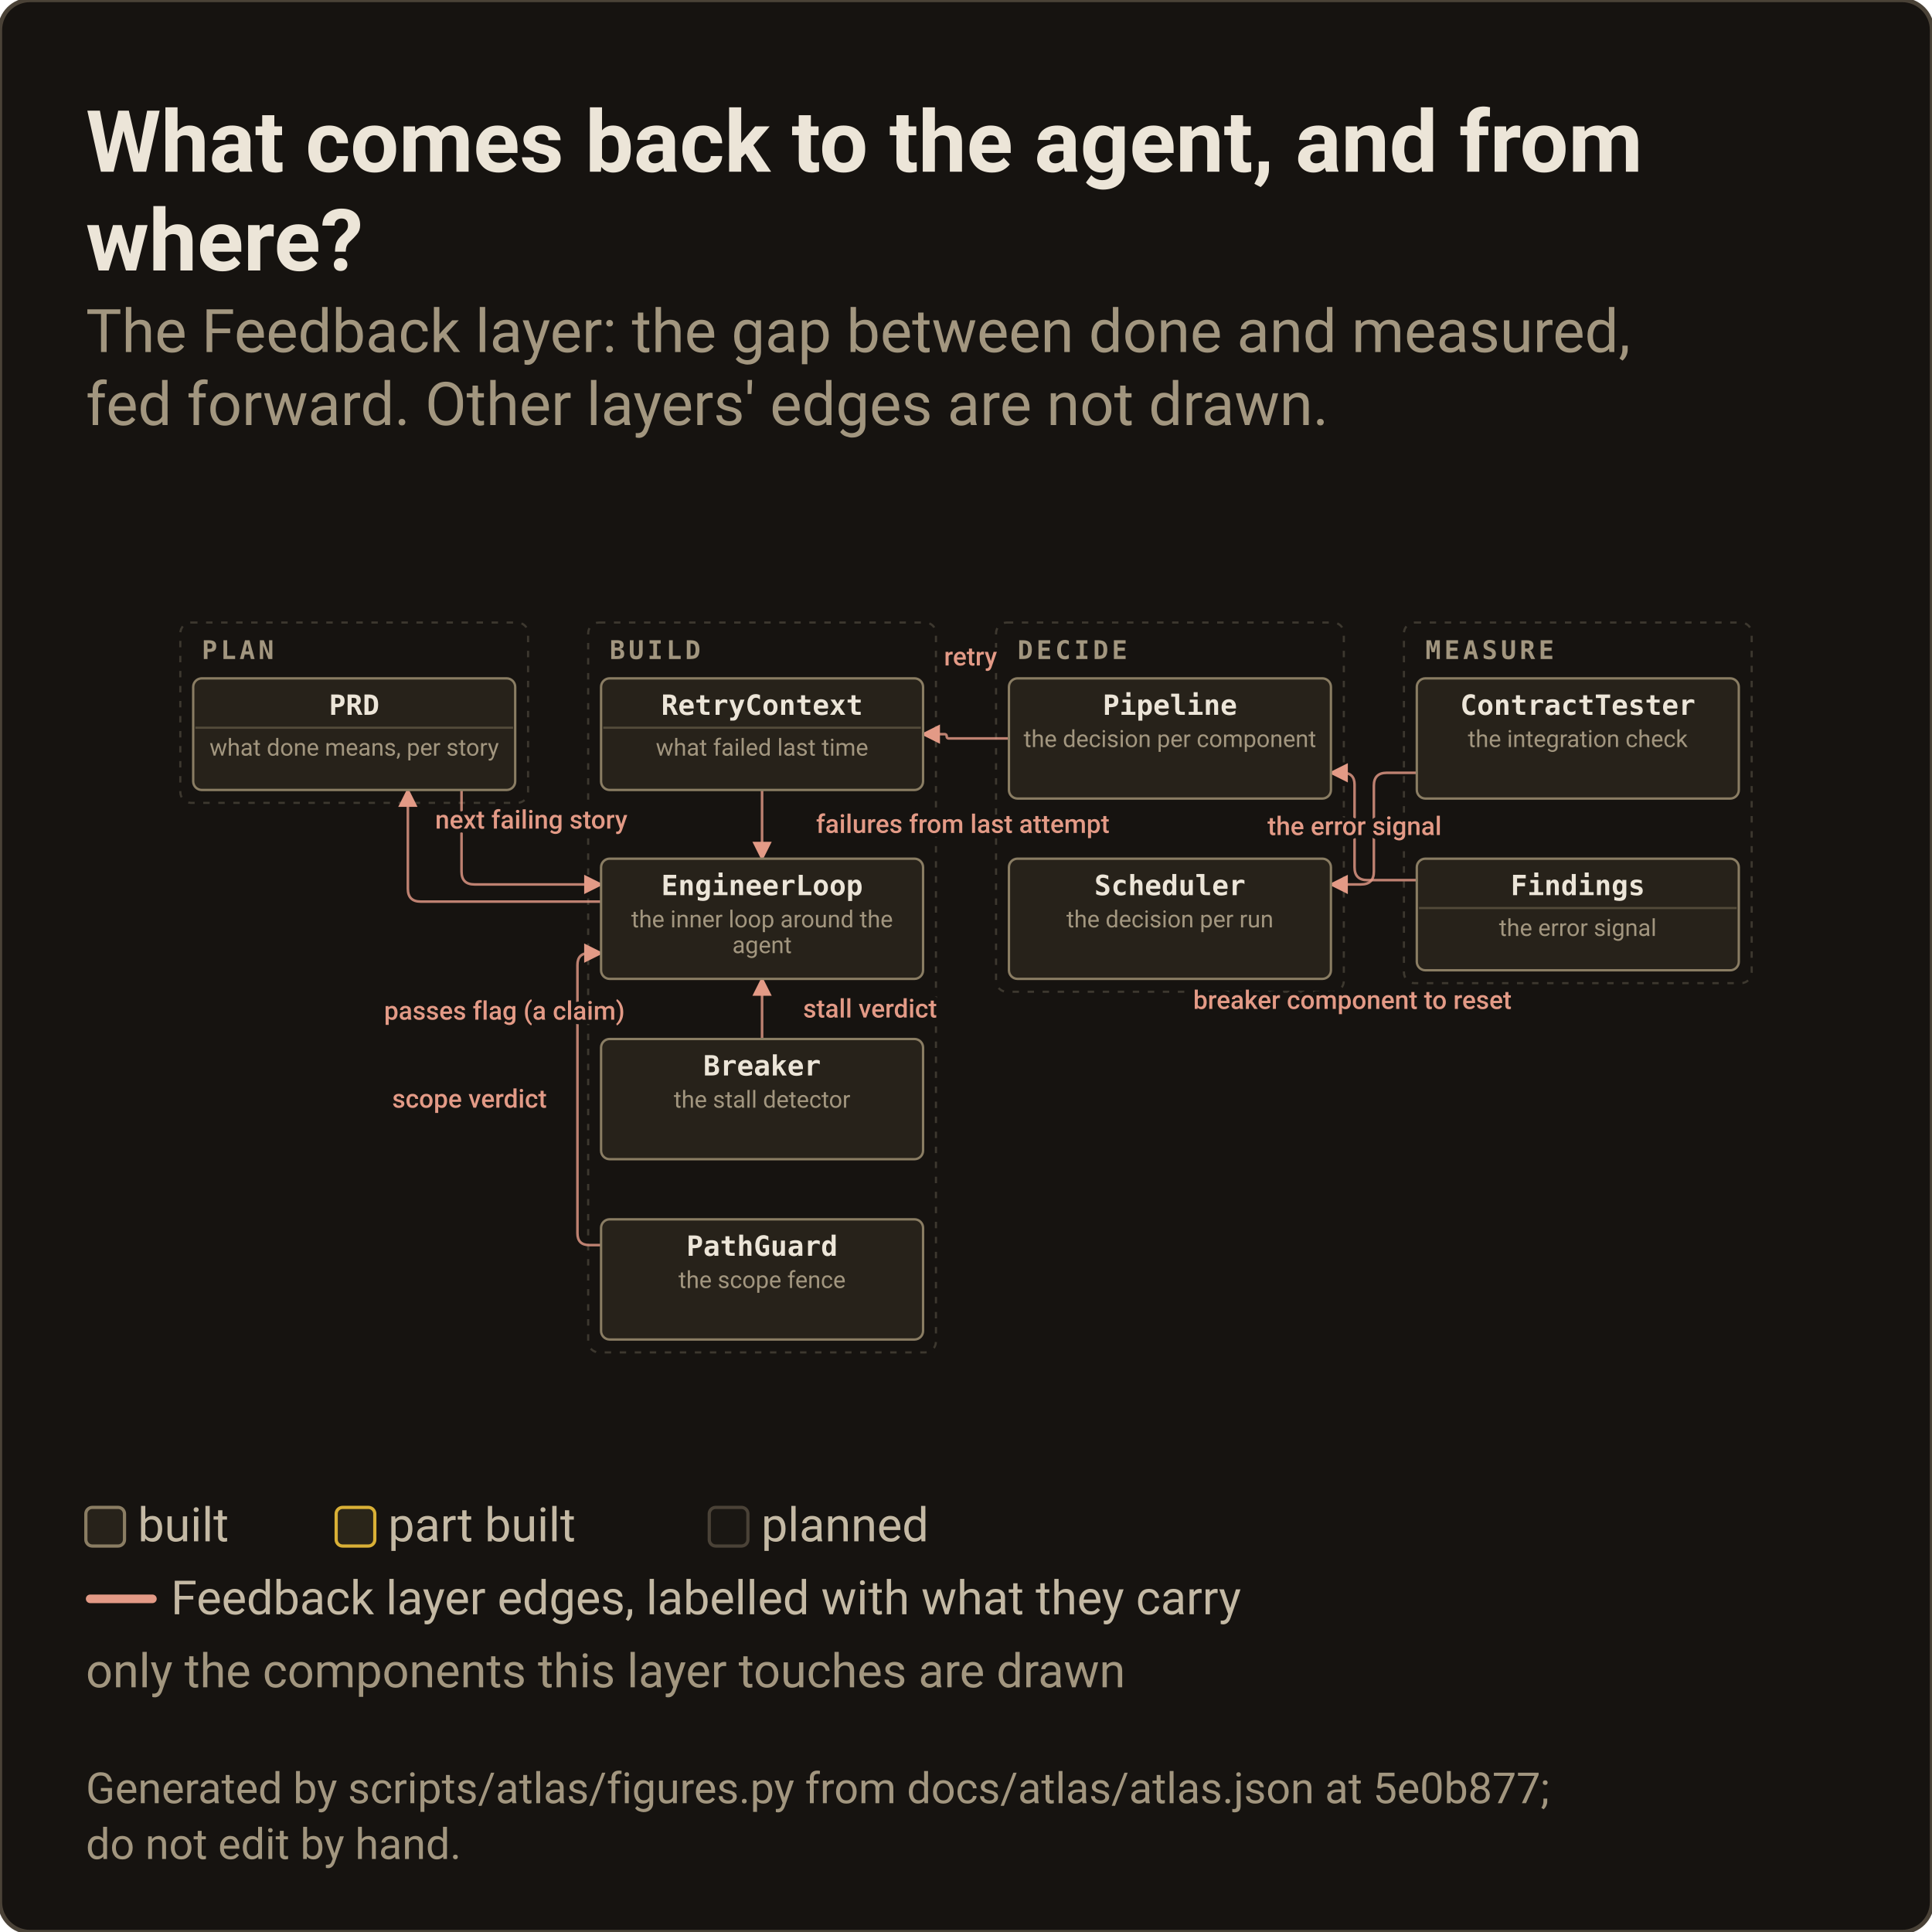
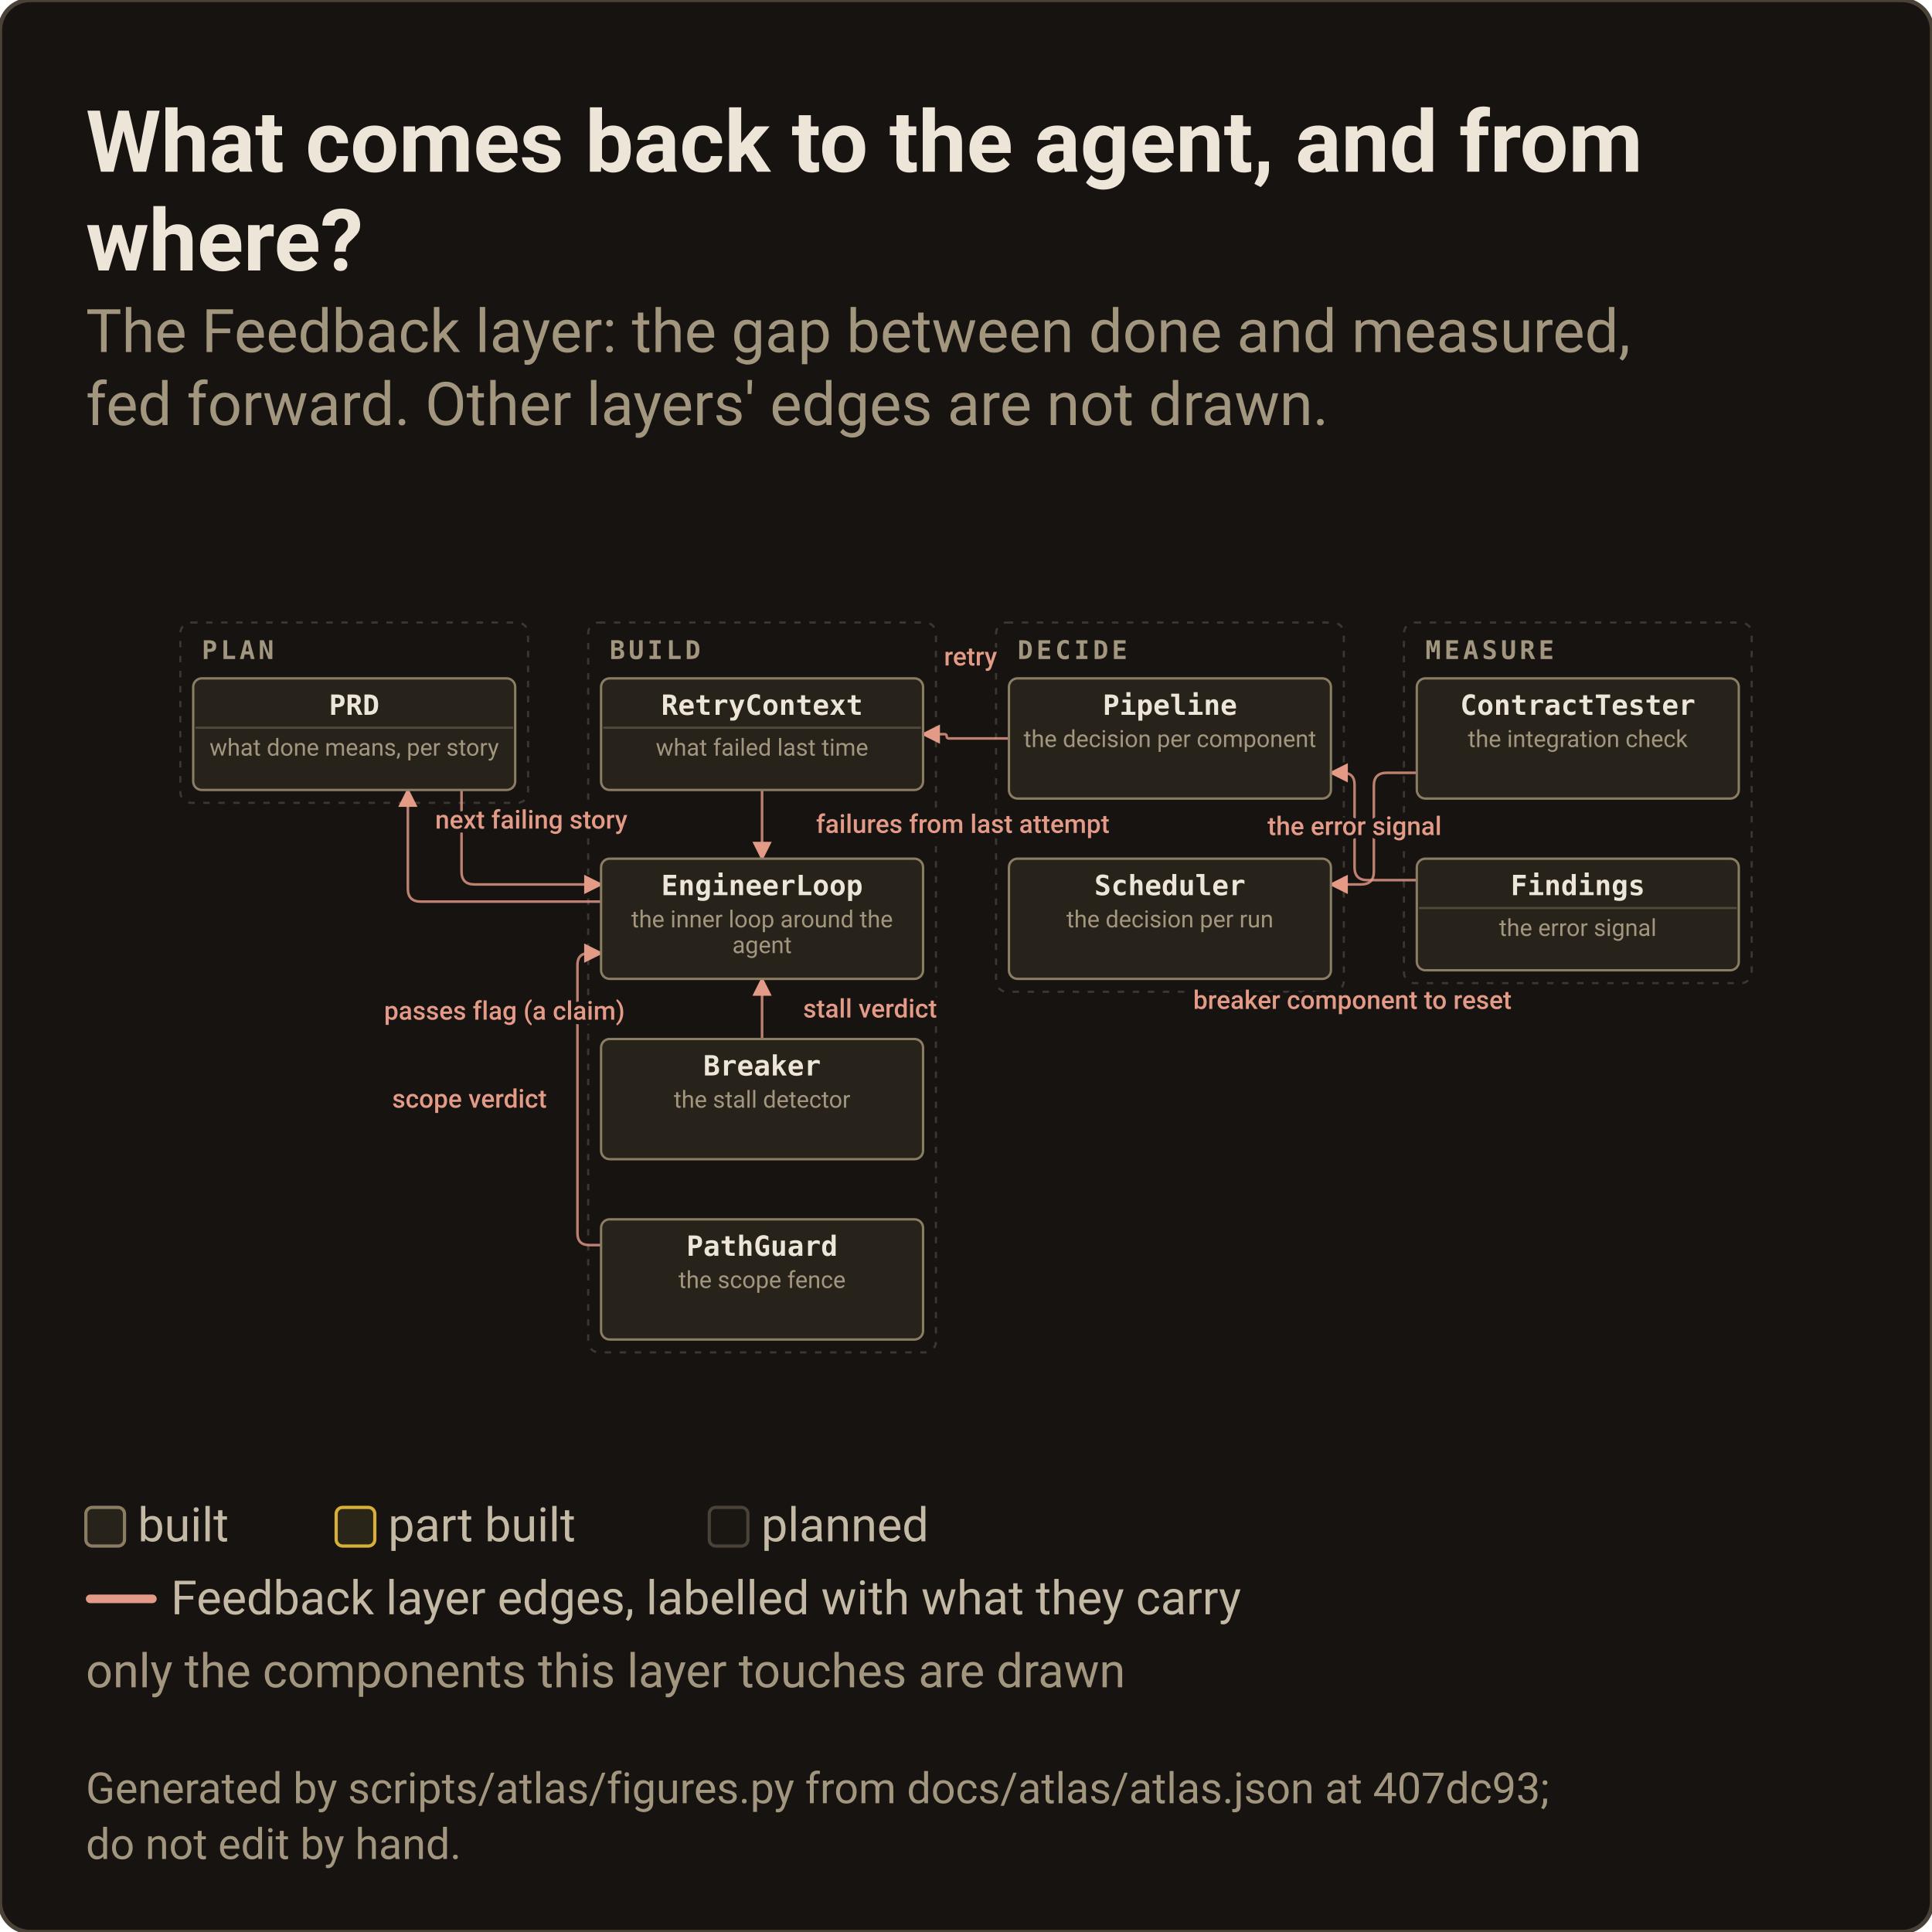
<svg xmlns="http://www.w3.org/2000/svg" width="900" height="900" viewBox="0 0 900 900" role="img" aria-label="Feedback layer of the kstrl system map">
  <rect x="0" y="0" width="900" height="900" rx="14" fill="#161310" stroke="#4A4237" stroke-width="2" />
  <text x="40.0" y="80.0" class="c0">What comes back to the agent, and from</text>
  <text x="40.0" y="126.0" class="c0">where?</text>
  <text x="40.0" y="164.0" class="c1">The Feedback layer: the gap between done and measured,</text>
  <text x="40.0" y="198.0" class="c1">fed forward. Other layers' edges are not drawn.</text>
  <svg id="map" x="76.0" y="216.0" width="748" height="464" viewBox="0 0 748 464" overflow="visible">
    <defs>
      <marker id="map-m-work" viewBox="0 0 8 8" refX="7" refY="4" markerUnits="userSpaceOnUse" markerWidth="9" markerHeight="9" orient="auto-start-reverse">
        <path d="M0,0 L8,4 L0,8 z" fill="#D9CDB2" />
      </marker>
      <marker id="map-m-measure" viewBox="0 0 8 8" refX="7" refY="4" markerUnits="userSpaceOnUse" markerWidth="9" markerHeight="9" orient="auto-start-reverse">
        <path d="M0,0 L8,4 L0,8 z" fill="#82A7BA" />
      </marker>
      <marker id="map-m-feedback" viewBox="0 0 8 8" refX="7" refY="4" markerUnits="userSpaceOnUse" markerWidth="9" markerHeight="9" orient="auto-start-reverse">
        <path d="M0,0 L8,4 L0,8 z" fill="#E39A86" />
      </marker>
      <marker id="map-m-operator" viewBox="0 0 8 8" refX="7" refY="4" markerUnits="userSpaceOnUse" markerWidth="9" markerHeight="9" orient="auto-start-reverse">
        <path d="M0,0 L8,4 L0,8 z" fill="#DD9BBD" />
      </marker>
      <marker id="map-m-trust" viewBox="0 0 8 8" refX="7" refY="4" markerUnits="userSpaceOnUse" markerWidth="9" markerHeight="9" orient="auto-start-reverse">
        <path d="M0,0 L8,4 L0,8 z" fill="#B48EC9" />
      </marker>
      <marker id="map-m-learn" viewBox="0 0 8 8" refX="7" refY="4" markerUnits="userSpaceOnUse" markerWidth="9" markerHeight="9" orient="auto-start-reverse">
        <path d="M0,0 L8,4 L0,8 z" fill="#86C9A9" />
      </marker>
      <marker id="map-m-record" viewBox="0 0 8 8" refX="7" refY="4" markerUnits="userSpaceOnUse" markerWidth="9" markerHeight="9" orient="auto-start-reverse">
        <path d="M0,0 L8,4 L0,8 z" fill="#B7C27C" />
      </marker>
      <marker id="map-m-change" viewBox="0 0 8 8" refX="7" refY="4" markerUnits="userSpaceOnUse" markerWidth="9" markerHeight="9" orient="auto-start-reverse">
        <path d="M0,0 L8,4 L0,8 z" fill="#E26D5A" />
      </marker>
      <marker id="map-m-reach" viewBox="0 0 8 8" refX="7" refY="4" markerUnits="userSpaceOnUse" markerWidth="9" markerHeight="9" orient="auto-start-reverse">
        <path d="M0,0 L8,4 L0,8 z" fill="#E5A84F" />
      </marker>
    </defs>
    <style>#map .node.quiet{opacity:.42}#map .node.planned{opacity:.5}#map .node.planned.quiet{opacity:.3}#map .node.meas .node__box{stroke:#82A7BA;stroke-width:2.2}#map .node.acts .node__box{stroke:#E5A84F;stroke-width:2.4}#map .node__ring{display:none;fill:none;stroke:#82A7BA;stroke-width:1.6}#map .node.meas .node__ring{display:inline}#map .flow.planned{opacity:.35}#map .flowlbl.planned{opacity:.5}#map .flow.off,#map .flowlbl.off{display:none}#map .flow.hot{opacity:1;stroke-opacity:1;stroke-width:2.6}#map .flowlbl.hot{opacity:1}</style>
    <rect x="8.0" y="74.0" width="162.0" height="84.0" rx="5" fill="none" stroke="#A2967F" stroke-opacity=".28" stroke-width="1" stroke-dasharray="3 4" />
    <text x="18.0" y="91.0" class="t1">PLAN</text>
    <rect x="198.0" y="74.0" width="162.0" height="340.0" rx="5" fill="none" stroke="#A2967F" stroke-opacity=".28" stroke-width="1" stroke-dasharray="3 4" />
    <text x="208.0" y="91.0" class="t1">BUILD</text>
    <rect x="388.0" y="74.0" width="162.0" height="172.0" rx="5" fill="none" stroke="#A2967F" stroke-opacity=".28" stroke-width="1" stroke-dasharray="3 4" />
    <text x="398.0" y="91.0" class="t1">DECIDE</text>
    <rect x="578.0" y="74.0" width="162.0" height="168.0" rx="5" fill="none" stroke="#A2967F" stroke-opacity=".28" stroke-width="1" stroke-dasharray="3 4" />
    <text x="588.0" y="91.0" class="t1">MEASURE</text>
    <g data-layer="flow">
      <path id="map-f15" class="flow build" data-edge="15" data-from="RetryContext" data-to="EngineerLoop" data-art="failures from last attempt" data-kind="build" data-layer="feedback" d="M 279.0 152.0 L 279.0 184.0" fill="none" stroke="#E39A86" stroke-opacity="0.82" stroke-width="1.2" stroke-linecap="round" marker-end="url(#map-m-feedback)" />
      <path id="map-f19" class="flow build" data-edge="19" data-from="PRD" data-to="EngineerLoop" data-art="next failing story" data-kind="build" data-layer="feedback" d="M 139.0 152.0 L 139.0 190.0 Q 139.0 196.0 145.0 196.0 L 204.0 196.0" fill="none" stroke="#E39A86" stroke-opacity="0.82" stroke-width="1.2" stroke-linecap="round" marker-end="url(#map-m-feedback)" />
      <path id="map-f20" class="flow build" data-edge="20" data-from="EngineerLoop" data-to="PRD" data-art="passes flag (a claim)" data-kind="build" data-layer="feedback" d="M 204.0 204.0 L 120.0 204.0 Q 114.0 204.0 114.0 198.0 L 114.0 152.0" fill="none" stroke="#E39A86" stroke-opacity="0.82" stroke-width="1.2" stroke-linecap="round" marker-end="url(#map-m-feedback)" />
      <path id="map-f21" class="flow build" data-edge="21" data-from="Breaker" data-to="EngineerLoop" data-art="stall verdict" data-kind="build" data-layer="feedback" d="M 279.0 268.0 L 279.0 240.0" fill="none" stroke="#E39A86" stroke-opacity="0.82" stroke-width="1.2" stroke-linecap="round" marker-end="url(#map-m-feedback)" />
      <path id="map-f22" class="flow build" data-edge="22" data-from="PathGuard" data-to="EngineerLoop" data-art="scope verdict" data-kind="build" data-layer="feedback" d="M 204.0 364.0 L 198.5 364.0 Q 193.0 364.0 193.0 358.5 L 193.0 233.5 Q 193.0 228.0 198.5 228.0 L 204.0 228.0" fill="none" stroke="#E39A86" stroke-opacity="0.82" stroke-width="1.2" stroke-linecap="round" marker-end="url(#map-m-feedback)" />
      <path id="map-f35" class="flow decide" data-edge="35" data-from="Findings" data-to="Pipeline" data-art="the error signal" data-kind="decide" data-layer="feedback" d="M 584.0 194.0 L 561.0 194.0 Q 555.0 194.0 555.0 188.0 L 555.0 149.5 Q 555.0 144.0 549.5 144.0 L 544.0 144.0" fill="none" stroke="#E39A86" stroke-opacity="0.82" stroke-width="1.2" stroke-linecap="round" marker-end="url(#map-m-feedback)" />
      <path id="map-f36" class="flow decide" data-edge="36" data-from="Pipeline" data-to="RetryContext" data-art="retry" data-kind="decide" data-layer="feedback" d="M 394.0 128.0 L 366.0 128.0 Q 365.0 128.0 365.0 127.0 L 365.0 127.0 Q 365.0 126.0 364.0 126.0 L 354.0 126.0" fill="none" stroke="#E39A86" stroke-opacity="0.82" stroke-width="1.2" stroke-linecap="round" marker-end="url(#map-m-feedback)" />
      <path id="map-f42" class="flow decide" data-edge="42" data-from="ContractTester" data-to="Scheduler" data-art="breaker component to reset" data-kind="decide" data-layer="feedback" d="M 584.0 144.0 L 570.0 144.0 Q 564.0 144.0 564.0 150.0 L 564.0 190.0 Q 564.0 196.0 558.0 196.0 L 544.0 196.0" fill="none" stroke="#E39A86" stroke-opacity="0.82" stroke-width="1.2" stroke-linecap="round" marker-end="url(#map-m-feedback)" />
    </g>
    <g class="node built" data-id="PRD" data-kind="store" data-state="built" data-region="plan" role="button" tabindex="0" aria-label="PRD, what done means, per story, built">
      <rect class="node__box" x="14.0" y="100.0" width="150.0" height="52.0" rx="4.0" fill="#27221A" stroke="#8A7D63" stroke-width="1.1" />
      <rect class="node__ring" x="17.0" y="103.0" width="144.0" height="46.0" rx="3.0" />
      <text x="89.0" y="117.0" class="t2">PRD</text>
      <line x1="15.0" y1="123.0" x2="163.0" y2="123.0" stroke="#8A7D63" stroke-opacity=".45" stroke-width="1" />
      <g data-layer="job">
        <text x="89.0" y="136.0" class="t3">what done means, per story</text>
      </g>
    </g>
    <g class="node built" data-id="RetryContext" data-kind="store" data-state="built" data-region="build" role="button" tabindex="0" aria-label="RetryContext, what failed last time, built">
      <rect class="node__box" x="204.0" y="100.0" width="150.0" height="52.0" rx="4.0" fill="#27221A" stroke="#8A7D63" stroke-width="1.1" />
      <rect class="node__ring" x="207.0" y="103.0" width="144.0" height="46.0" rx="3.0" />
      <text x="279.0" y="117.0" class="t2">RetryContext</text>
      <line x1="205.0" y1="123.0" x2="353.0" y2="123.0" stroke="#8A7D63" stroke-opacity=".45" stroke-width="1" />
      <g data-layer="job">
        <text x="279.0" y="136.0" class="t3">what failed last time</text>
      </g>
    </g>
    <g class="node built" data-id="EngineerLoop" data-kind="component" data-state="built" data-region="build" role="button" tabindex="0" aria-label="EngineerLoop, the inner loop around the agent, built">
      <rect class="node__box" x="204.0" y="184.0" width="150.0" height="56.0" rx="4.0" fill="#27221A" stroke="#8A7D63" stroke-width="1.1" />
      <rect class="node__ring" x="207.0" y="187.0" width="144.0" height="50.0" rx="3.0" />
      <text x="279.0" y="201.0" class="t2">EngineerLoop</text>
      <g data-layer="job">
        <text x="279.0" y="216.0" class="t3">the inner loop around the</text>
        <text x="279.0" y="228.0" class="t3">agent</text>
      </g>
    </g>
    <g class="node built" data-id="Breaker" data-kind="component" data-state="built" data-region="build" role="button" tabindex="0" aria-label="Breaker, the stall detector, built">
      <rect class="node__box" x="204.0" y="268.0" width="150.0" height="56.0" rx="4.0" fill="#27221A" stroke="#8A7D63" stroke-width="1.1" />
      <rect class="node__ring" x="207.0" y="271.0" width="144.0" height="50.0" rx="3.0" />
      <text x="279.0" y="285.0" class="t2">Breaker</text>
      <g data-layer="job">
        <text x="279.0" y="300.0" class="t3">the stall detector</text>
      </g>
    </g>
    <g class="node built" data-id="PathGuard" data-kind="component" data-state="built" data-region="build" role="button" tabindex="0" aria-label="PathGuard, the scope fence, built">
      <rect class="node__box" x="204.0" y="352.0" width="150.0" height="56.0" rx="4.0" fill="#27221A" stroke="#8A7D63" stroke-width="1.1" />
      <rect class="node__ring" x="207.0" y="355.0" width="144.0" height="50.0" rx="3.0" />
      <text x="279.0" y="369.0" class="t2">PathGuard</text>
      <g data-layer="job">
        <text x="279.0" y="384.0" class="t3">the scope fence</text>
      </g>
    </g>
    <g class="node built" data-id="ContractTester" data-kind="component" data-state="built" data-region="measure" role="button" tabindex="0" aria-label="ContractTester, the integration check, built">
      <rect class="node__box" x="584.0" y="100.0" width="150.0" height="56.0" rx="4.0" fill="#27221A" stroke="#8A7D63" stroke-width="1.1" />
      <rect class="node__ring" x="587.0" y="103.0" width="144.0" height="50.0" rx="3.0" />
      <text x="659.0" y="117.0" class="t2">ContractTester</text>
      <g data-layer="job">
        <text x="659.0" y="132.0" class="t3">the integration check</text>
      </g>
    </g>
    <g class="node built" data-id="Findings" data-kind="store" data-state="built" data-region="measure" role="button" tabindex="0" aria-label="Findings, the error signal, built">
      <rect class="node__box" x="584.0" y="184.0" width="150.0" height="52.0" rx="4.0" fill="#27221A" stroke="#8A7D63" stroke-width="1.1" />
      <rect class="node__ring" x="587.0" y="187.0" width="144.0" height="46.0" rx="3.0" />
      <text x="659.0" y="201.0" class="t2">Findings</text>
      <line x1="585.0" y1="207.0" x2="733.0" y2="207.0" stroke="#8A7D63" stroke-opacity=".45" stroke-width="1" />
      <g data-layer="job">
        <text x="659.0" y="220.0" class="t3">the error signal</text>
      </g>
    </g>
    <g class="node built" data-id="Pipeline" data-kind="component" data-state="built" data-region="decide" role="button" tabindex="0" aria-label="Pipeline, the decision per component, built">
      <rect class="node__box" x="394.0" y="100.0" width="150.0" height="56.0" rx="4.0" fill="#27221A" stroke="#8A7D63" stroke-width="1.1" />
      <rect class="node__ring" x="397.0" y="103.0" width="144.0" height="50.0" rx="3.0" />
      <text x="469.0" y="117.0" class="t2">Pipeline</text>
      <g data-layer="job">
        <text x="469.0" y="132.0" class="t3">the decision per component</text>
      </g>
    </g>
    <g class="node built" data-id="Scheduler" data-kind="component" data-state="built" data-region="decide" role="button" tabindex="0" aria-label="Scheduler, the decision per run, built">
      <rect class="node__box" x="394.0" y="184.0" width="150.0" height="56.0" rx="4.0" fill="#27221A" stroke="#8A7D63" stroke-width="1.1" />
      <rect class="node__ring" x="397.0" y="187.0" width="144.0" height="50.0" rx="3.0" />
      <text x="469.0" y="201.0" class="t2">Scheduler</text>
      <g data-layer="job">
        <text x="469.0" y="216.0" class="t3">the decision per run</text>
      </g>
    </g>
    <g data-layer="flow">
      <g class="flowlbl build" data-edge="15" data-from="RetryContext" data-to="EngineerLoop" data-layer="feedback">
        <text x="372.5" y="172.0" class="t0">failures from last attempt</text>
      </g>
      <g class="flowlbl build" data-edge="19" data-from="PRD" data-to="EngineerLoop" data-layer="feedback">
        <text x="171.5" y="170.0" class="t0">next failing story</text>
      </g>
      <g class="flowlbl build" data-edge="20" data-from="EngineerLoop" data-to="PRD" data-layer="feedback">
        <text x="159.0" y="259.0" class="t0">passes flag (a claim)</text>
      </g>
      <g class="flowlbl build" data-edge="21" data-from="Breaker" data-to="EngineerLoop" data-layer="feedback">
        <text x="329.3" y="258.0" class="t0">stall verdict</text>
      </g>
      <g class="flowlbl build" data-edge="22" data-from="PathGuard" data-to="EngineerLoop" data-layer="feedback">
        <text x="142.7" y="300.0" class="t0">scope verdict</text>
      </g>
      <g class="flowlbl decide" data-edge="35" data-from="Findings" data-to="Pipeline" data-layer="feedback">
        <text x="555.0" y="173.0" class="t0">the error signal</text>
      </g>
      <g class="flowlbl decide" data-edge="36" data-from="Pipeline" data-to="RetryContext" data-layer="feedback">
        <text x="376.1" y="94.0" class="t0">retry</text>
      </g>
      <g class="flowlbl decide" data-edge="42" data-from="ContractTester" data-to="Scheduler" data-layer="feedback">
        <text x="554.0" y="254.0" class="t0">breaker component to reset</text>
      </g>
    </g>
    <style>#map .t0{font-family:ui-sans-serif,system-ui,-apple-system,"SF Pro Text","Segoe UI",Roboto,"Helvetica Neue",Arial,sans-serif;font-size:12.0px;font-weight:500;fill:#E39A86;text-anchor:middle;paint-order:stroke;stroke:#161310;stroke-width:4;stroke-linejoin:round}#map .t1{font-family:ui-monospace,"SF Mono",SFMono-Regular,"JetBrains Mono",Menlo,Consolas,monospace;font-size:12.0px;font-weight:600;fill:#A2967F;text-anchor:start;letter-spacing:.13em}#map .t2{font-family:ui-monospace,"SF Mono",SFMono-Regular,"JetBrains Mono",Menlo,Consolas,monospace;font-size:13.0px;font-weight:600;fill:#ECE5D8;text-anchor:middle}#map .t3{font-family:ui-sans-serif,system-ui,-apple-system,"SF Pro Text","Segoe UI",Roboto,"Helvetica Neue",Arial,sans-serif;font-size:11.0px;font-weight:400;fill:#A2967F;text-anchor:middle}</style>
  </svg>
  <rect x="40.0" y="702.2" width="18" height="18" rx="3" fill="#27221A" stroke="#8A7D63" stroke-width="1.5" />
  <text x="64.2" y="718.0" class="c2">built</text>
  <rect x="156.6" y="702.2" width="18" height="18" rx="3" fill="#2A2519" stroke="#D9B036" stroke-width="1.5" />
  <text x="180.8" y="718.0" class="c2">part built</text>
  <rect x="330.4" y="702.2" width="18" height="18" rx="3" fill="#1A1713" stroke="#4A4237" stroke-width="1.5" />
  <text x="354.6" y="718.0" class="c2">planned</text>
  <rect x="40.0" y="742.8" width="33" height="4" rx="2" fill="#E39A86" />
  <text x="79.6" y="752.0" class="c2">Feedback layer edges, labelled with what they carry</text>
  <text x="40.0" y="786.0" class="c3">only the components this layer touches are drawn</text>
-   <text x="40.0" y="840.0" class="c4">Generated by scripts/atlas/figures.py from docs/atlas/atlas.json at 5e0b877;</text>
+   <text x="40.0" y="840.0" class="c4">Generated by scripts/atlas/figures.py from docs/atlas/atlas.json at 407dc93;</text>
  <text x="40.0" y="866.0" class="c4">do not edit by hand.</text>
  <style>.c0{font-family:ui-sans-serif,system-ui,-apple-system,"SF Pro Text","Segoe UI",Roboto,"Helvetica Neue",Arial,sans-serif;font-size:40.0px;font-weight:600;fill:#ECE5D8;text-anchor:start}.c1{font-family:ui-sans-serif,system-ui,-apple-system,"SF Pro Text","Segoe UI",Roboto,"Helvetica Neue",Arial,sans-serif;font-size:28.0px;font-weight:400;fill:#A2967F;text-anchor:start}.c2{font-family:ui-sans-serif,system-ui,-apple-system,"SF Pro Text","Segoe UI",Roboto,"Helvetica Neue",Arial,sans-serif;font-size:22.0px;font-weight:400;fill:#C4B9A4;text-anchor:start}.c3{font-family:ui-sans-serif,system-ui,-apple-system,"SF Pro Text","Segoe UI",Roboto,"Helvetica Neue",Arial,sans-serif;font-size:22.0px;font-weight:400;fill:#A2967F;text-anchor:start}.c4{font-family:ui-sans-serif,system-ui,-apple-system,"SF Pro Text","Segoe UI",Roboto,"Helvetica Neue",Arial,sans-serif;font-size:20.0px;font-weight:400;fill:#A2967F;text-anchor:start}</style>
</svg>
